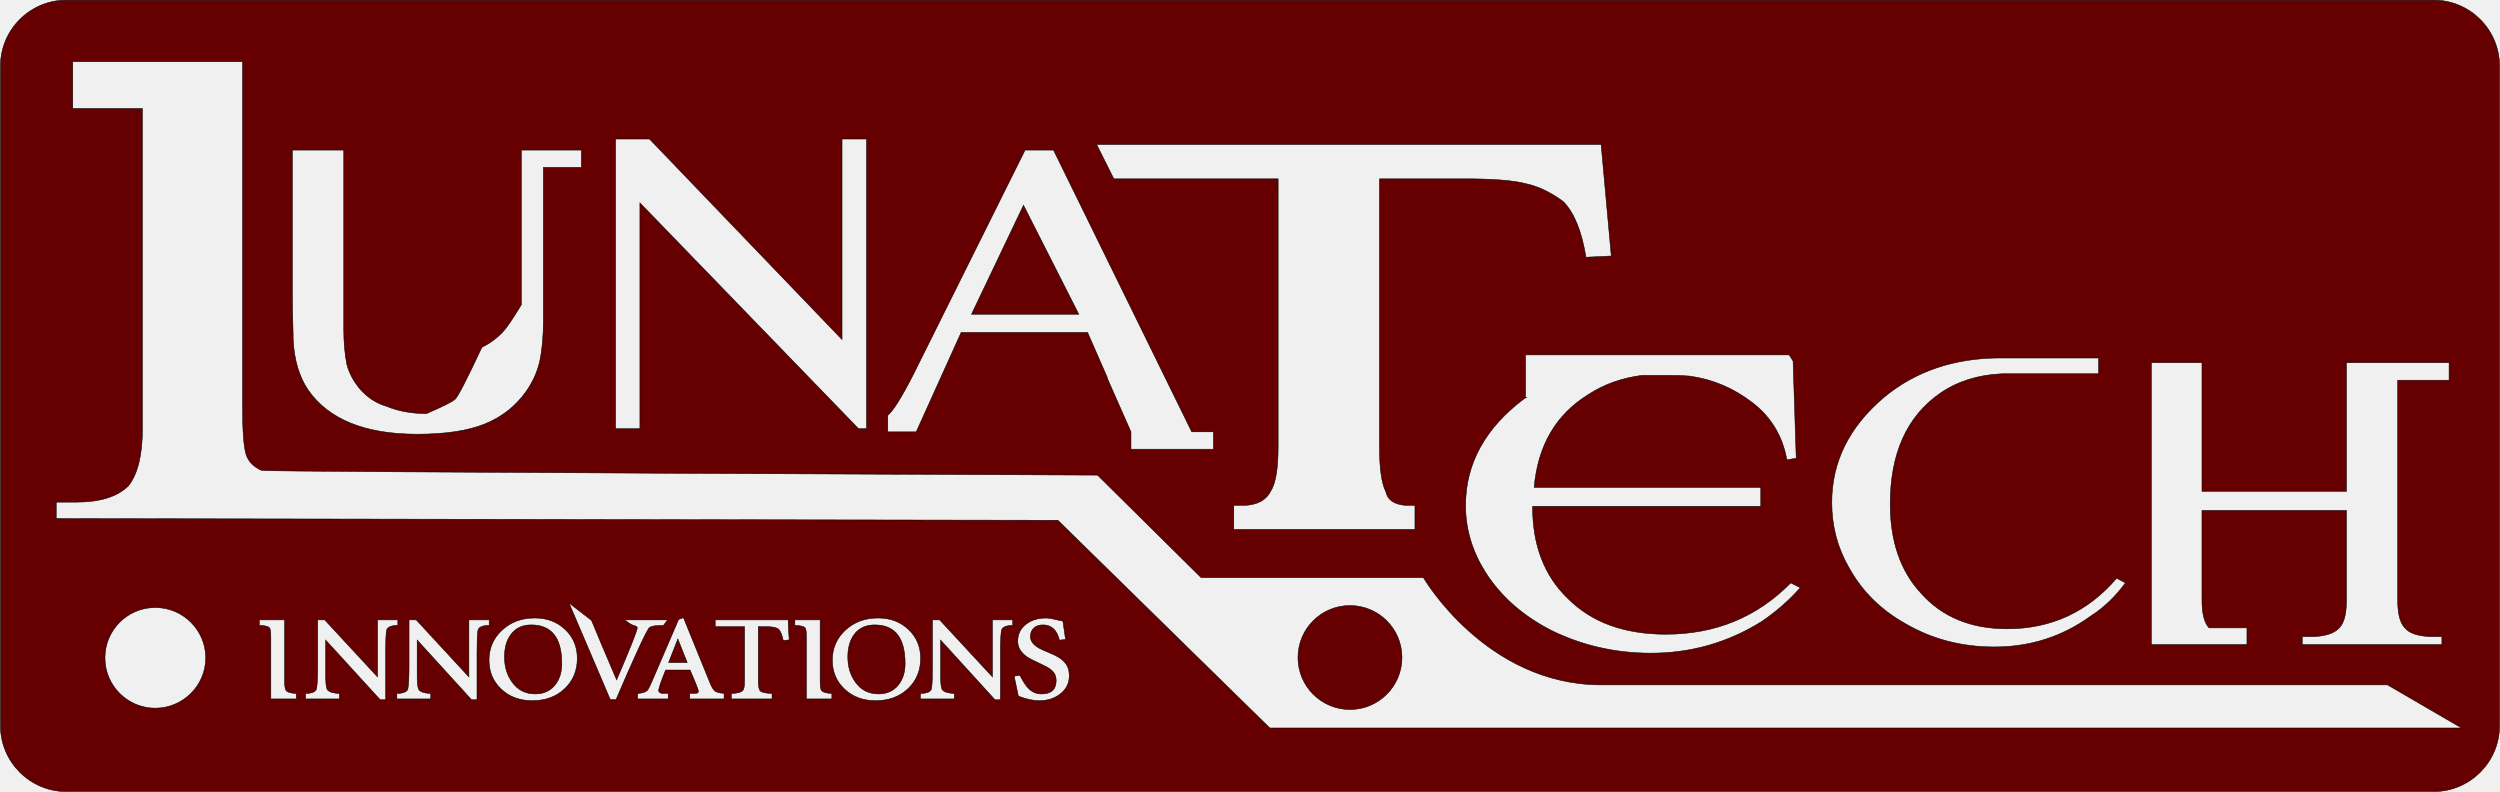
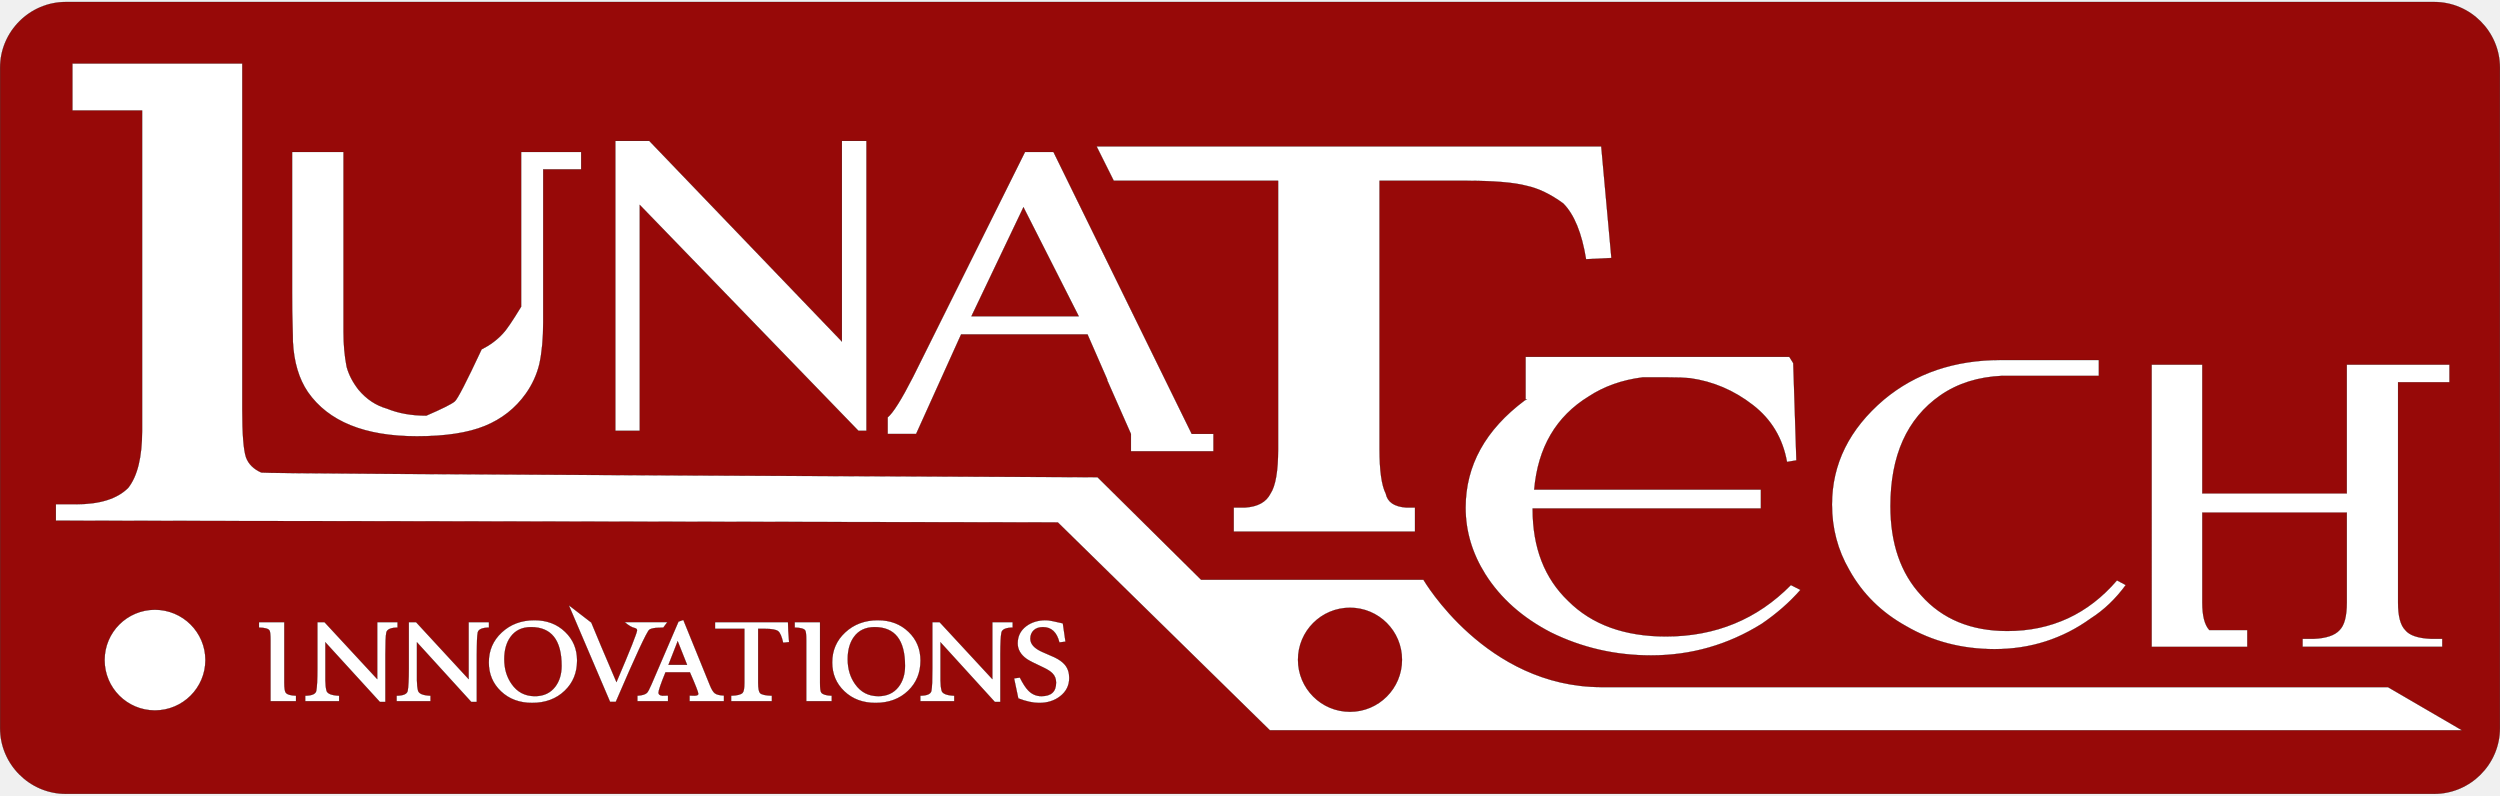
- <svg xmlns="http://www.w3.org/2000/svg" xmlns:ns1="http://www.openswatchbook.org/uri/2009/osb" xmlns:xlink="http://www.w3.org/1999/xlink" id="svg2933" version="1.1" width="212.598" height="67.323" xml:space="preserve">
+ <svg xmlns="http://www.w3.org/2000/svg" xmlns:ns1="http://www.openswatchbook.org/uri/2009/osb" xmlns:xlink="http://www.w3.org/1999/xlink" id="svg2933" version="1.1" width="600" height="191" xml:space="preserve">
  <defs id="defs2937">
    <linearGradient id="linearGradient5373" ns1:paint="solid">
-       <stop style="stop-color:#660000;stop-opacity:1;" offset="0" id="stop5375" />
+       <stop style="stop-color:#970908;stop-opacity:1;" offset="0" id="stop5375" />
    </linearGradient>
    <linearGradient id="linearGradient5351">
      <stop style="stop-color:#660000;stop-opacity:1;" offset="0" id="stop5353" />
      <stop style="stop-color:#660000;stop-opacity:0;" offset="1" id="stop5355" />
    </linearGradient>
-     <linearGradient xlink:href="#linearGradient5373" id="linearGradient5377" x1="1.344" y1="80.578" x2="501.469" y2="80.578" gradientUnits="userSpaceOnUse" gradientTransform="matrix(0.3400307,0,0,-0.3400307,-0.4464923,54.32818)" />
+     <linearGradient xlink:href="#linearGradient5373" id="linearGradient5377" x1="1.344" y1="80.578" x2="501.469" y2="80.578" gradientUnits="userSpaceOnUse" gradientTransform="matrix(0.9599319,0,0,-0.9601994,-1.332901,153.7711)" />
  </defs>
-   <g id="g2943" transform="matrix(1.25,0,0,-1.25,0,67.32284)">
-     <path style="fill:url(#linearGradient5377);fill-opacity:1;fill-rule:nonzero;stroke:#000000;stroke-width:0.034;stroke-miterlimit:4;stroke-dasharray:none;stroke-opacity:1" d="m 4.505,53.85 c -2.462,0 -4.474,-2.012 -4.474,-4.474 l 0,-44.895 c 0,-2.462 2.012,-4.474 4.474,-4.474 l 161.068,0 c 2.462,0 4.474,2.012 4.474,4.474 l 0,44.895 c 0,2.462 -2.012,4.474 -4.474,4.474 l -161.068,0 z m 0.446,-4.187 11.55,0 0,-23.505 c 0,-1.668 0.083,-2.757 0.255,-3.273 0.171,-0.462 0.522,-0.801 1.041,-1.031 0.256,-0.103 56.87,-0.319 56.87,-0.319 l 7.045,-6.971 15.121,0 c 0,0 4.24,-7.3 12.103,-7.3 l 53.491,0 5.037,-2.933 -81.076,0 -14.419,14.133 -68.144,0.117 0,1.116 1.381,0 c 1.607,0 2.793,0.369 3.538,1.116 0.632,0.804 0.946,2.097 0.946,3.878 l 0,21.783 -4.739,0 0,3.188 z m 36.925,-5.26 2.306,0 13.102,-13.644 0,13.644 1.668,0 0,-19.711 -0.542,0 -14.876,15.365 0,-15.365 -1.658,0 0,19.711 z m 32.728,-0.372 34.322,0 0.691,-7.587 -1.721,-0.085 c -0.289,1.78 -0.807,3.045 -1.551,3.793 -0.863,0.631 -1.693,1.028 -2.497,1.201 -0.863,0.23 -2.243,0.34 -4.144,0.34 l -5.855,0 0,-18.255 c 0,-1.437 0.137,-2.444 0.425,-3.018 0.116,-0.573 0.576,-0.89 1.381,-0.946 l 0.606,0 0,-1.636 -12.326,0 0,1.636 0.776,0 c 0.863,0.056 1.432,0.372 1.721,0.946 0.345,0.517 0.521,1.523 0.521,3.018 l 0,18.255 -11.179,0 -1.169,2.338 z m -54.713,-0.383 3.496,0 0,-12.241 c 0,-0.861 0.071,-1.642 0.213,-2.359 0.143,-0.537 0.416,-1.06 0.808,-1.562 0.54,-0.645 1.182,-1.072 1.934,-1.286 0.789,-0.323 1.676,-0.478 2.678,-0.478 1.076,0.464 1.719,0.787 1.934,0.967 0.181,0.14 0.791,1.319 1.828,3.538 0.575,0.288 1.051,0.644 1.445,1.073 0.214,0.213 0.637,0.828 1.243,1.828 l 0,10.52 4.08,0 0,-1.179 -2.582,0 0,-10.413 c 0,-1.075 -0.084,-2.024 -0.266,-2.848 -0.177,-0.715 -0.482,-1.377 -0.914,-1.987 -0.713,-1.003 -1.65,-1.733 -2.795,-2.2 -1.146,-0.466 -2.678,-0.701 -4.612,-0.701 -3.544,0 -6.022,1.001 -7.417,3.007 -0.608,0.894 -0.95,2.038 -1.02,3.432 0,0.181 -0.003,0.549 -0.021,1.105 -0.021,0.554 -0.032,1.299 -0.032,2.231 l 0,9.553 z m 49.846,0 1.934,0 9.404,-19.169 1.477,0 0,-1.179 -5.611,0 0,1.179 -1.615,3.655 0,0.053 -1.339,3.06 -8.596,0 -3.06,-6.769 -1.934,0 0,1.126 c 0.358,0.288 0.936,1.202 1.721,2.741 l 7.619,15.301 z m -0.106,-3.751 -3.538,-7.417 7.3,0 -3.762,7.417 z m 34.152,-10.18 17.937,0 0.266,-0.425 0.213,-6.609 -0.638,-0.106 c -0.287,1.611 -1.065,2.9 -2.316,3.868 -1.289,1.002 -2.718,1.611 -4.293,1.828 -0.324,0.033 -0.819,0.053 -1.498,0.053 l -1.721,0 c -1.394,-0.178 -2.617,-0.615 -3.655,-1.296 -2.219,-1.361 -3.458,-3.468 -3.708,-6.333 l 15.418,0 0,-1.286 -15.525,0 0,-0.053 c 0,-2.613 0.808,-4.697 2.423,-6.237 1.611,-1.608 3.825,-2.412 6.652,-2.412 3.366,0 6.199,1.17 8.49,3.496 l 0.648,-0.329 c -0.752,-0.859 -1.635,-1.624 -2.635,-2.306 -2.294,-1.431 -4.802,-2.146 -7.523,-2.146 -2.435,0 -4.699,0.522 -6.811,1.562 -1.934,1 -3.424,2.318 -4.463,3.963 -0.896,1.431 -1.339,2.94 -1.339,4.516 0,2.864 1.343,5.293 4.027,7.3 0.071,0.035 0.122,0.053 0.159,0.053 l -0.106,0 0,2.901 z m 32.324,-0.213 6.662,0 0,-1.073 -6.556,0 c -1.648,-0.071 -3.058,-0.516 -4.24,-1.339 -2.254,-1.576 -3.379,-4.086 -3.379,-7.523 0,-2.541 0.697,-4.563 2.093,-6.067 1.43,-1.611 3.384,-2.423 5.855,-2.423 3.006,0 5.488,1.15 7.459,3.443 l 0.595,-0.319 c -0.682,-0.931 -1.474,-1.693 -2.37,-2.263 -1.932,-1.398 -4.113,-2.093 -6.546,-2.093 -2.221,0 -4.224,0.524 -6.014,1.562 -1.682,0.931 -2.973,2.202 -3.868,3.815 -0.789,1.358 -1.179,2.842 -1.179,4.452 0,2.756 1.176,5.135 3.538,7.141 2.149,1.789 4.798,2.688 7.948,2.688 z m 10.254,-0.319 3.443,0 0,-8.756 9.829,0 0,8.756 6.981,0 0,-1.19 -3.496,0 0,-14.983 c 0,-0.934 0.168,-1.549 0.489,-1.87 0.284,-0.359 0.87,-0.56 1.764,-0.595 l 0.754,0 0,-0.542 -9.5,0 0,0.542 0.754,0 c 0.855,0.035 1.443,0.236 1.764,0.595 0.323,0.322 0.489,0.937 0.489,1.87 l 0,6.121 -9.829,0 0,-6.121 c 0,-0.895 0.154,-1.512 0.478,-1.87 l 2.582,0 0,-1.137 -6.503,0 0,19.18 z M 38.71,12.834 l 1.53,-1.179 c 0.345,-0.851 0.92,-2.202 1.711,-4.048 0.935,2.184 1.403,3.361 1.403,3.528 0,0.077 -0.065,0.131 -0.191,0.159 -0.157,0.033 -0.38,0.16 -0.659,0.393 l 2.912,0 -0.276,-0.372 c -0.238,-0.006 -0.403,-0.013 -0.51,-0.021 -0.224,-0.022 -0.373,-0.07 -0.446,-0.128 -0.164,-0.129 -0.924,-1.755 -2.274,-4.899 l -0.393,0 -2.805,6.567 z m 53.13,-0.17 c -1.955,0 -3.538,-1.583 -3.538,-3.538 0,-1.953 1.584,-3.538 3.538,-3.538 1.956,0 3.538,1.585 3.538,3.538 0,1.955 -1.583,3.538 -3.538,3.538 z M 10.562,12.526 c 1.89,0 3.432,-1.532 3.432,-3.422 0,-1.889 -1.542,-3.422 -3.432,-3.422 -1.89,0 -3.422,1.532 -3.422,3.422 0,1.889 1.531,3.422 3.422,3.422 z m 35.937,-0.691 c 0.205,-0.495 0.805,-1.977 1.806,-4.442 0.114,-0.282 0.226,-0.462 0.329,-0.542 0.12,-0.095 0.332,-0.149 0.627,-0.159 l 0,-0.383 -2.338,0 0,0.383 c 0.243,-0.008 0.356,-0.011 0.34,-0.011 0.172,0.006 0.255,0.045 0.255,0.128 0,0.106 -0.19,0.595 -0.574,1.466 l -1.658,0 c -0.323,-0.787 -0.478,-1.247 -0.478,-1.392 0,-0.115 0.091,-0.182 0.266,-0.202 0.022,0 0.147,0.002 0.383,0.011 l 0,-0.383 -2.083,0 0,0.372 c 0.319,0.02 0.533,0.082 0.648,0.191 0.071,0.068 0.174,0.261 0.308,0.574 l 1.838,4.272 0.329,0.117 z m -10.127,-0.021 c 0.852,0 1.547,-0.267 2.093,-0.797 0.538,-0.516 0.808,-1.165 0.808,-1.945 0,-0.827 -0.276,-1.51 -0.839,-2.051 -0.573,-0.552 -1.316,-0.829 -2.221,-0.829 -0.855,0 -1.56,0.261 -2.115,0.786 -0.555,0.525 -0.829,1.181 -0.829,1.966 0,0.815 0.291,1.491 0.882,2.04 0.59,0.55 1.331,0.829 2.221,0.829 z m 23.356,0 c 0.853,0 1.547,-0.267 2.093,-0.797 0.539,-0.516 0.808,-1.165 0.808,-1.945 0,-0.827 -0.276,-1.51 -0.839,-2.051 -0.573,-0.552 -1.315,-0.829 -2.221,-0.829 -0.855,0 -1.56,0.261 -2.115,0.786 -0.555,0.525 -0.829,1.181 -0.829,1.966 0,0.815 0.291,1.491 0.882,2.04 0.59,0.55 1.333,0.829 2.221,0.829 z m 11.423,0 c 0.191,0 0.579,-0.073 1.158,-0.213 0.042,-0.307 0.098,-0.719 0.181,-1.243 l -0.414,-0.053 c -0.169,0.691 -0.537,1.041 -1.116,1.041 -0.26,0 -0.473,-0.067 -0.627,-0.213 -0.155,-0.145 -0.234,-0.342 -0.234,-0.574 0,-0.364 0.267,-0.657 0.786,-0.893 0.285,-0.122 0.569,-0.251 0.85,-0.372 0.323,-0.155 0.556,-0.325 0.712,-0.51 0.199,-0.241 0.298,-0.535 0.298,-0.893 0,-0.516 -0.209,-0.935 -0.627,-1.254 -0.388,-0.298 -0.859,-0.446 -1.424,-0.446 -0.402,0 -0.877,0.101 -1.413,0.308 -0.022,0.1 -0.118,0.554 -0.287,1.36 l 0.393,0.053 c 0.204,-0.407 0.396,-0.701 0.574,-0.882 0.252,-0.256 0.548,-0.383 0.893,-0.383 0.664,0 0.999,0.303 0.999,0.924 0,0.252 -0.081,0.46 -0.244,0.627 -0.126,0.132 -0.335,0.267 -0.627,0.404 -0.607,0.281 -0.987,0.475 -1.137,0.584 -0.405,0.29 -0.606,0.642 -0.606,1.052 0,0.484 0.196,0.876 0.584,1.169 0.36,0.268 0.801,0.404 1.328,0.404 z m -53.512,-0.128 1.721,0 0,-4.123 c 0,-0.366 0.035,-0.588 0.096,-0.669 0.09,-0.126 0.321,-0.202 0.701,-0.213 l 0,-0.372 -1.732,0 0,4.123 c 0,0.388 -0.022,0.621 -0.074,0.691 -0.079,0.118 -0.315,0.183 -0.712,0.191 l 0,0.372 z m 3.974,0 0.478,0 3.592,-3.878 0,3.878 1.381,0 0,-0.372 c -0.467,-0.004 -0.721,-0.123 -0.765,-0.34 -0.043,-0.216 -0.064,-0.714 -0.064,-1.498 l 0,-3.22 -0.372,0 -3.708,4.059 0,-2.603 c 0.002,-0.273 0.028,-0.493 0.074,-0.68 0.051,-0.21 0.341,-0.332 0.861,-0.351 l 0,-0.372 -2.306,0 0,0.372 c 0.468,0.006 0.716,0.119 0.754,0.34 0.046,0.249 0.074,0.75 0.074,1.498 l 0,3.167 z m 6.216,0 0.489,0 3.581,-3.878 0,3.878 1.381,0 0,-0.372 c -0.467,-0.004 -0.721,-0.123 -0.765,-0.34 -0.043,-0.216 -0.064,-0.714 -0.064,-1.498 l 0,-3.22 -0.372,0 -3.698,4.059 0,-2.603 c 0.003,-0.273 0.028,-0.493 0.074,-0.68 0.051,-0.21 0.33,-0.332 0.85,-0.351 l 0,-0.372 -2.306,0 0,0.372 c 0.467,0.006 0.716,0.119 0.754,0.34 0.046,0.249 0.074,0.75 0.074,1.498 l 0,3.167 z m 20.827,0 4.962,0 c 0,-0.32 0.025,-0.769 0.074,-1.36 l -0.404,-0.043 c -0.093,0.416 -0.202,0.677 -0.34,0.786 -0.139,0.108 -0.434,0.159 -0.871,0.159 l -0.489,0 0,-3.666 c 0,-0.38 0.045,-0.614 0.128,-0.701 0.098,-0.106 0.365,-0.17 0.808,-0.181 l 0,-0.372 -2.773,0 0,0.372 c 0.421,0.01 0.685,0.082 0.786,0.202 0.079,0.09 0.117,0.316 0.117,0.68 l 0,3.666 -1.998,0 0,0.457 z m 5.419,0 1.721,0 0,-4.123 c 0,-0.366 0.025,-0.588 0.085,-0.669 0.091,-0.126 0.332,-0.202 0.712,-0.213 l 0,-0.372 -1.732,0 0,4.123 c 0,0.388 -0.022,0.621 -0.074,0.691 -0.079,0.118 -0.316,0.183 -0.712,0.191 l 0,0.372 z m 9.361,0 0.489,0 3.592,-3.878 0,3.878 1.381,0 0,-0.372 c -0.467,-0.004 -0.722,-0.123 -0.765,-0.34 -0.044,-0.216 -0.074,-0.714 -0.074,-1.498 l 0,-3.22 -0.372,0 -3.698,4.059 0,-2.603 c 0.002,-0.273 0.028,-0.493 0.074,-0.68 0.051,-0.21 0.34,-0.332 0.861,-0.351 l 0,-0.372 -2.306,0 0,0.372 c 0.467,0.006 0.716,0.119 0.754,0.34 0.047,0.249 0.064,0.75 0.064,1.498 l 0,3.167 z m -27.298,-0.34 c -0.612,0 -1.077,-0.223 -1.403,-0.68 -0.28,-0.393 -0.414,-0.899 -0.414,-1.498 0,-0.658 0.166,-1.216 0.499,-1.69 0.383,-0.552 0.911,-0.829 1.583,-0.829 0.593,0 1.05,0.211 1.381,0.638 0.289,0.377 0.436,0.853 0.436,1.424 0,1.758 -0.697,2.635 -2.083,2.635 z m 23.366,0 c -0.612,0 -1.088,-0.223 -1.413,-0.68 -0.279,-0.393 -0.414,-0.899 -0.414,-1.498 0,-0.658 0.166,-1.216 0.499,-1.69 0.383,-0.552 0.911,-0.829 1.583,-0.829 0.593,0 1.05,0.211 1.381,0.638 0.29,0.377 0.436,0.853 0.436,1.424 0,1.758 -0.685,2.635 -2.072,2.635 z m -13.389,-0.956 -0.627,-1.605 1.264,0 -0.638,1.605 z" id="path2947" />
+   <g id="g2943" transform="matrix(1.25,0,0,-1.25,0,191)">
+     <path id="path4153" d="m 13.025,151.983 c -6.937,0 -12.608,-5.649 -12.608,-12.56 l 0,-126.046 c 0,-6.911 5.671,-12.56 12.608,-12.56 l 453.95,0 c 6.937,0 12.608,5.649 12.608,12.56 l 0,126.046 c 0,6.911 -5.671,12.56 -12.608,12.56 z" style="fill:#ffffff;fill-opacity:1;fill-rule:nonzero;stroke:#000000;stroke-width:0.034;stroke-miterlimit:4;stroke-dasharray:none;stroke-opacity:1" />
+     <path style="fill:url(#linearGradient5377);fill-opacity:1;fill-rule:nonzero;stroke:#000000;stroke-width:0.034;stroke-miterlimit:4;stroke-dasharray:none;stroke-opacity:1" d="m 12.646,152.421 c -6.949,0 -12.629,-5.682 -12.629,-12.633 l 0,-126.776 c 0,-6.951 5.68,-12.633 12.629,-12.633 l 454.708,0 c 6.949,0 12.629,5.682 12.629,12.633 l 0,126.776 c 0,6.951 -5.68,12.633 -12.629,12.633 z m 1.26,-11.822 32.608,0 0,-66.374 c 0,-4.71 0.233,-7.784 0.72,-9.242 0.484,-1.303 1.475,-2.262 2.94,-2.911 0.724,-0.29 160.549,-0.9 160.549,-0.9 l 19.889,-19.684 42.687,0 c 0,0 11.968,-20.614 34.168,-20.614 l 151.009,0 14.219,-8.282 -228.884,0 -40.707,39.908 -192.376,0.33 0,3.151 3.9,0 c 4.538,0 7.884,1.041 9.989,3.151 1.783,2.272 2.67,5.921 2.67,10.952 l 0,61.513 -13.379,0 z m 104.243,-14.853 6.51,0 36.987,-38.528 0,38.528 4.71,0 0,-55.662 -1.53,0 -41.997,43.389 0,-43.389 -4.68,0 z m 92.393,-1.05 96.893,0 1.95,-21.424 -4.86,-0.24 c -0.816,5.026 -2.277,8.599 -4.38,10.712 -2.435,1.781 -4.779,2.904 -7.05,3.391 -2.435,0.649 -6.333,0.96 -11.699,0.96 l -16.529,0 0,-51.551 c 0,-4.058 0.387,-6.902 1.2,-8.522 0.328,-1.619 1.626,-2.512 3.9,-2.671 l 1.71,0 0,-4.621 -34.798,0 0,4.621 2.19,0 c 2.435,0.158 4.043,1.051 4.86,2.671 0.974,1.461 1.47,4.3 1.47,8.522 l 0,51.551 -31.558,0 z m -144.59,-1.08 0,-34.567 c 0,-2.432 0.202,-4.637 0.6,-6.661 0.404,-1.517 1.175,-2.993 2.28,-4.411 1.524,-1.821 3.337,-3.028 5.46,-3.631 2.227,-0.911 4.733,-1.35 7.559,-1.35 3.037,1.31 4.854,2.221 5.46,2.731 0.51,0.395 2.232,3.726 5.16,9.992 1.622,0.813 2.967,1.819 4.08,3.031 0.605,0.603 1.799,2.338 3.51,5.161 l 0,29.706 11.519,0 0,-3.331 -7.289,0 0,-29.406 c 0,-3.035 -0.237,-5.714 -0.75,-8.042 -0.5,-2.02 -1.362,-3.89 -2.58,-5.611 -2.013,-2.834 -4.658,-4.894 -7.889,-6.211 -3.234,-1.316 -7.56,-1.98 -13.019,-1.98 -10.006,0 -17,2.827 -20.939,8.492 -1.718,2.524 -2.682,5.756 -2.88,9.692 0,0.511 -0.009,1.55 -0.06,3.121 -0.06,1.563 -0.09,3.668 -0.09,6.301 l -4e-5,26.976 z m 130.851,0 5.46,0 26.548,-54.131 4.17,0 0,-3.331 -15.839,0 0,3.331 -4.56,10.322 0,0.15 -3.78,8.642 -24.268,0 -8.639,-19.114 -5.46,0 0,3.181 c 1.01,0.813 2.642,3.393 4.86,7.742 z m -0.3,-10.592 -9.989,-20.944 20.609,0 z m 96.413,-28.746 50.636,0 0.75,-1.2 0.6,-18.664 -1.8,-0.3 c -0.809,4.548 -3.006,8.191 -6.54,10.922 -3.639,2.83 -7.673,4.549 -12.119,5.161 -0.914,0.092 -2.311,0.15 -4.23,0.15 l -4.86,0 c -3.935,-0.504 -7.387,-1.738 -10.319,-3.661 -6.264,-3.843 -9.763,-9.794 -10.469,-17.884 l 43.527,0 0,-3.631 -43.827,0 0,-0.15 c 0,-7.379 2.282,-13.263 6.839,-17.614 4.547,-4.542 10.797,-6.811 18.779,-6.811 9.502,0 17.499,3.303 23.968,9.872 l 1.83,-0.93 c -2.123,-2.426 -4.616,-4.586 -7.439,-6.511 -6.475,-4.042 -13.556,-6.061 -21.238,-6.061 -6.873,0 -13.267,1.475 -19.229,4.411 -5.459,2.823 -9.667,6.546 -12.599,11.192 -2.53,4.042 -3.78,8.303 -3.78,12.753 0,8.087 3.792,14.947 11.369,20.614 0.201,0.099 0.345,0.15 0.45,0.15 l -0.3,0 z m 91.254,-0.6 18.809,0 0,-3.031 -18.509,0 c -4.653,-0.2 -8.633,-1.457 -11.969,-3.781 -6.363,-4.449 -9.539,-11.539 -9.539,-21.244 0,-7.175 1.968,-12.885 5.91,-17.134 4.037,-4.549 9.554,-6.841 16.529,-6.841 8.485,0 15.494,3.248 21.059,9.722 l 1.68,-0.9 c -1.925,-2.63 -4.163,-4.782 -6.69,-6.391 -5.455,-3.946 -11.612,-5.911 -18.479,-5.911 -6.271,0 -11.925,1.479 -16.979,4.411 -4.748,2.63 -8.392,6.217 -10.919,10.772 -2.228,3.834 -3.33,8.025 -3.33,12.573 0,7.783 3.32,14.501 9.989,20.164 6.067,5.053 13.544,7.592 22.438,7.592 z m 28.948,-0.9 9.719,0 0,-24.725 27.748,0 0,24.725 19.709,0 0,-3.361 -9.869,0 0,-42.309 c 0,-2.636 0.475,-4.373 1.38,-5.281 0.803,-1.014 2.456,-1.581 4.98,-1.68 l 2.13,0 0,-1.53 -26.818,0 0,1.53 2.13,0 c 2.415,0.099 4.074,0.667 4.98,1.68 0.911,0.908 1.38,2.645 1.38,5.281 l 0,17.284 -27.748,0 0,-17.284 c 0,-2.528 0.435,-4.271 1.35,-5.281 l 7.289,0 0,-3.211 -18.359,0 z m -303.908,-46.18 4.32,-3.331 c 0.974,-2.403 2.598,-6.219 4.83,-11.432 2.639,6.167 3.96,9.492 3.96,9.962 0,0.217 -0.185,0.371 -0.54,0.45 -0.444,0.092 -1.073,0.452 -1.86,1.11 l 8.219,0 -0.78,-1.05 c -0.671,-0.016 -1.137,-0.037 -1.44,-0.06 -0.632,-0.062 -1.052,-0.198 -1.26,-0.36 -0.463,-0.365 -2.609,-4.957 -6.42,-13.833 l -1.11,0 z m 149.989,-0.48 c -5.518,0 -9.989,-4.47 -9.989,-9.992 0,-5.516 4.471,-9.992 9.989,-9.992 5.521,0 9.989,4.476 9.989,9.992 0,5.522 -4.469,9.992 -9.989,9.992 z M 29.745,35.727 c 5.337,0 9.689,-4.327 9.689,-9.662 0,-5.335 -4.352,-9.662 -9.689,-9.662 -5.337,0 -9.659,4.327 -9.659,9.662 0,5.335 4.322,9.662 9.659,9.662 z M 131.198,33.776 c 0.579,-1.399 2.274,-5.581 5.1,-12.543 0.323,-0.796 0.637,-1.304 0.93,-1.53 0.339,-0.267 0.938,-0.421 1.77,-0.45 l 0,-1.08 -6.6,0 0,1.08 c 0.687,-0.024 1.006,-0.03 0.96,-0.03 0.487,0.016 0.72,0.127 0.72,0.36 0,0.299 -0.538,1.679 -1.62,4.141 l -4.68,0 c -0.911,-2.222 -1.35,-3.522 -1.35,-3.931 0,-0.325 0.256,-0.515 0.75,-0.57 0.062,0 0.415,0.006 1.08,0.03 l 0,-1.08 -5.88,0 0,1.05 c 0.901,0.056 1.504,0.231 1.83,0.54 0.2,0.191 0.492,0.738 0.87,1.62 l 5.19,12.063 z m -28.588,-0.06 c 2.405,0 4.366,-0.753 5.91,-2.25 1.52,-1.458 2.28,-3.289 2.28,-5.491 0,-2.336 -0.78,-4.264 -2.37,-5.791 -1.619,-1.56 -3.716,-2.34 -6.27,-2.34 -2.415,0 -4.403,0.736 -5.97,2.22 -1.566,1.481 -2.34,3.336 -2.34,5.551 0,2.3 0.822,4.211 2.49,5.761 1.665,1.554 3.759,2.34 6.27,2.34 z m 65.935,0 c 2.408,0 4.366,-0.753 5.91,-2.25 1.52,-1.458 2.28,-3.289 2.28,-5.491 0,-2.336 -0.78,-4.264 -2.37,-5.791 -1.619,-1.56 -3.713,-2.34 -6.27,-2.34 -2.415,0 -4.403,0.736 -5.97,2.22 -1.566,1.481 -2.34,3.336 -2.34,5.551 0,2.3 0.822,4.211 2.49,5.761 1.665,1.554 3.762,2.34 6.27,2.34 z m 32.248,0 c 0.539,0 1.634,-0.206 3.27,-0.6 0.118,-0.866 0.276,-2.03 0.51,-3.511 l -1.17,-0.15 c -0.477,1.951 -1.517,2.941 -3.15,2.941 -0.734,0 -1.335,-0.189 -1.77,-0.6 -0.437,-0.409 -0.66,-0.965 -0.66,-1.62 0,-1.027 0.753,-1.855 2.22,-2.521 0.804,-0.345 1.607,-0.708 2.4,-1.05 0.911,-0.438 1.569,-0.917 2.01,-1.44 0.563,-0.682 0.84,-1.51 0.84,-2.521 0,-1.458 -0.589,-2.639 -1.77,-3.541 -1.096,-0.843 -2.424,-1.26 -4.02,-1.26 -1.135,0 -2.476,0.285 -3.99,0.87 -0.062,0.283 -0.332,1.563 -0.81,3.841 l 1.11,0.15 c 0.576,-1.148 1.117,-1.98 1.62,-2.491 0.711,-0.724 1.546,-1.08 2.52,-1.08 1.876,0 2.82,0.856 2.82,2.611 0,0.711 -0.229,1.299 -0.69,1.77 -0.355,0.372 -0.947,0.755 -1.77,1.14 -1.714,0.794 -2.785,1.341 -3.21,1.65 -1.142,0.82 -1.71,1.812 -1.71,2.971 0,1.366 0.554,2.475 1.65,3.301 1.017,0.757 2.262,1.14 3.75,1.14 z m -146.21,-0.36 0,-11.642 c 0,-1.034 0.099,-1.66 0.27,-1.89 0.254,-0.356 0.907,-0.571 1.98,-0.6 l 0,-1.05 -4.89,0 0,11.642 c 0,1.096 -0.062,1.753 -0.21,1.95 -0.224,0.333 -0.89,0.517 -2.01,0.54 l 7.1e-5,1.05 z m 7.709,0 10.139,-10.952 0,10.952 3.9,0 0,-1.05 c -1.319,-0.013 -2.036,-0.349 -2.16,-0.96 -0.123,-0.609 -0.18,-2.017 -0.18,-4.231 l 0,-9.092 -1.05,0 -10.469,11.462 0,-7.352 c 0.006,-0.77 0.078,-1.393 0.21,-1.92 0.145,-0.592 0.962,-0.937 2.43,-0.99 l 0,-1.05 -6.51,0 0,1.05 c 1.32,0.017 2.022,0.335 2.13,0.96 0.129,0.704 0.21,2.119 0.21,4.231 l 1.5e-5,8.942 z m 16.199,0 1.38,0 10.109,-10.952 0,10.952 3.9,0 0,-1.05 c -1.319,-0.013 -2.035,-0.349 -2.16,-0.96 -0.122,-0.609 -0.18,-2.017 -0.18,-4.231 l 0,-9.092 -1.05,0 -10.439,11.462 0,-7.352 c 0.009,-0.77 0.079,-1.393 0.21,-1.92 0.145,-0.592 0.932,-0.937 2.4,-0.99 l 0,-1.05 -6.51,0 0,1.05 c 1.32,0.017 2.021,0.335 2.13,0.96 0.129,0.704 0.21,2.119 0.21,4.231 z m 72.805,0 c 0,-0.902 0.072,-2.173 0.21,-3.841 l -1.14,-0.12 c -0.263,1.175 -0.572,1.91 -0.96,2.22 -0.392,0.306 -1.226,0.45 -2.46,0.45 l -1.38,0 0,-10.352 c 0,-1.073 0.127,-1.734 0.36,-1.98 0.276,-0.299 1.03,-0.481 2.28,-0.51 l 0,-1.05 -7.829,0 0,1.05 c 1.188,0.029 1.933,0.231 2.22,0.57 0.224,0.254 0.33,0.893 0.33,1.92 l 0,10.352 -5.64,0 -3e-5,1.29 z m 6.15,0 0,-11.642 c 0,-1.034 0.071,-1.66 0.24,-1.89 0.256,-0.356 0.938,-0.571 2.01,-0.6 l 0,-1.05 -4.89,0 0,11.642 c 0,1.096 -0.062,1.753 -0.21,1.95 -0.223,0.333 -0.891,0.517 -2.01,0.54 l 5e-5,1.05 z m 22.948,0 10.139,-10.952 0,10.952 3.9,0 0,-1.05 c -1.319,-0.013 -2.039,-0.349 -2.16,-0.96 -0.125,-0.609 -0.21,-2.017 -0.21,-4.231 l 0,-9.092 -1.05,0 -10.439,11.462 0,-7.352 c 0.006,-0.77 0.079,-1.393 0.21,-1.92 0.145,-0.592 0.959,-0.937 2.43,-0.99 l 0,-1.05 -6.51,0 0,1.05 c 1.319,0.017 2.021,0.335 2.13,0.96 0.132,0.704 0.18,2.119 0.18,4.231 l -7e-5,8.942 z m -78.444,-0.96 c -1.728,0 -3.042,-0.63 -3.96,-1.92 -0.79,-1.109 -1.17,-2.539 -1.17,-4.231 0,-1.86 0.469,-3.435 1.41,-4.771 1.08,-1.56 2.571,-2.34 4.47,-2.34 1.675,0 2.965,0.596 3.9,1.8 0.815,1.066 1.23,2.408 1.23,4.021 0,4.963 -1.968,7.442 -5.88,7.442 z m 65.965,0 c -1.728,0 -3.072,-0.63 -3.99,-1.92 -0.787,-1.109 -1.17,-2.539 -1.17,-4.231 0,-1.86 0.469,-3.435 1.41,-4.771 1.08,-1.56 2.571,-2.34 4.47,-2.34 1.675,0 2.965,0.596 3.9,1.8 0.819,1.066 1.23,2.408 1.23,4.021 0,4.963 -1.935,7.442 -5.85,7.442 z m -37.797,-2.701 -1.77,-4.531 3.57,0 z" id="path2947" />
  </g>
</svg>
